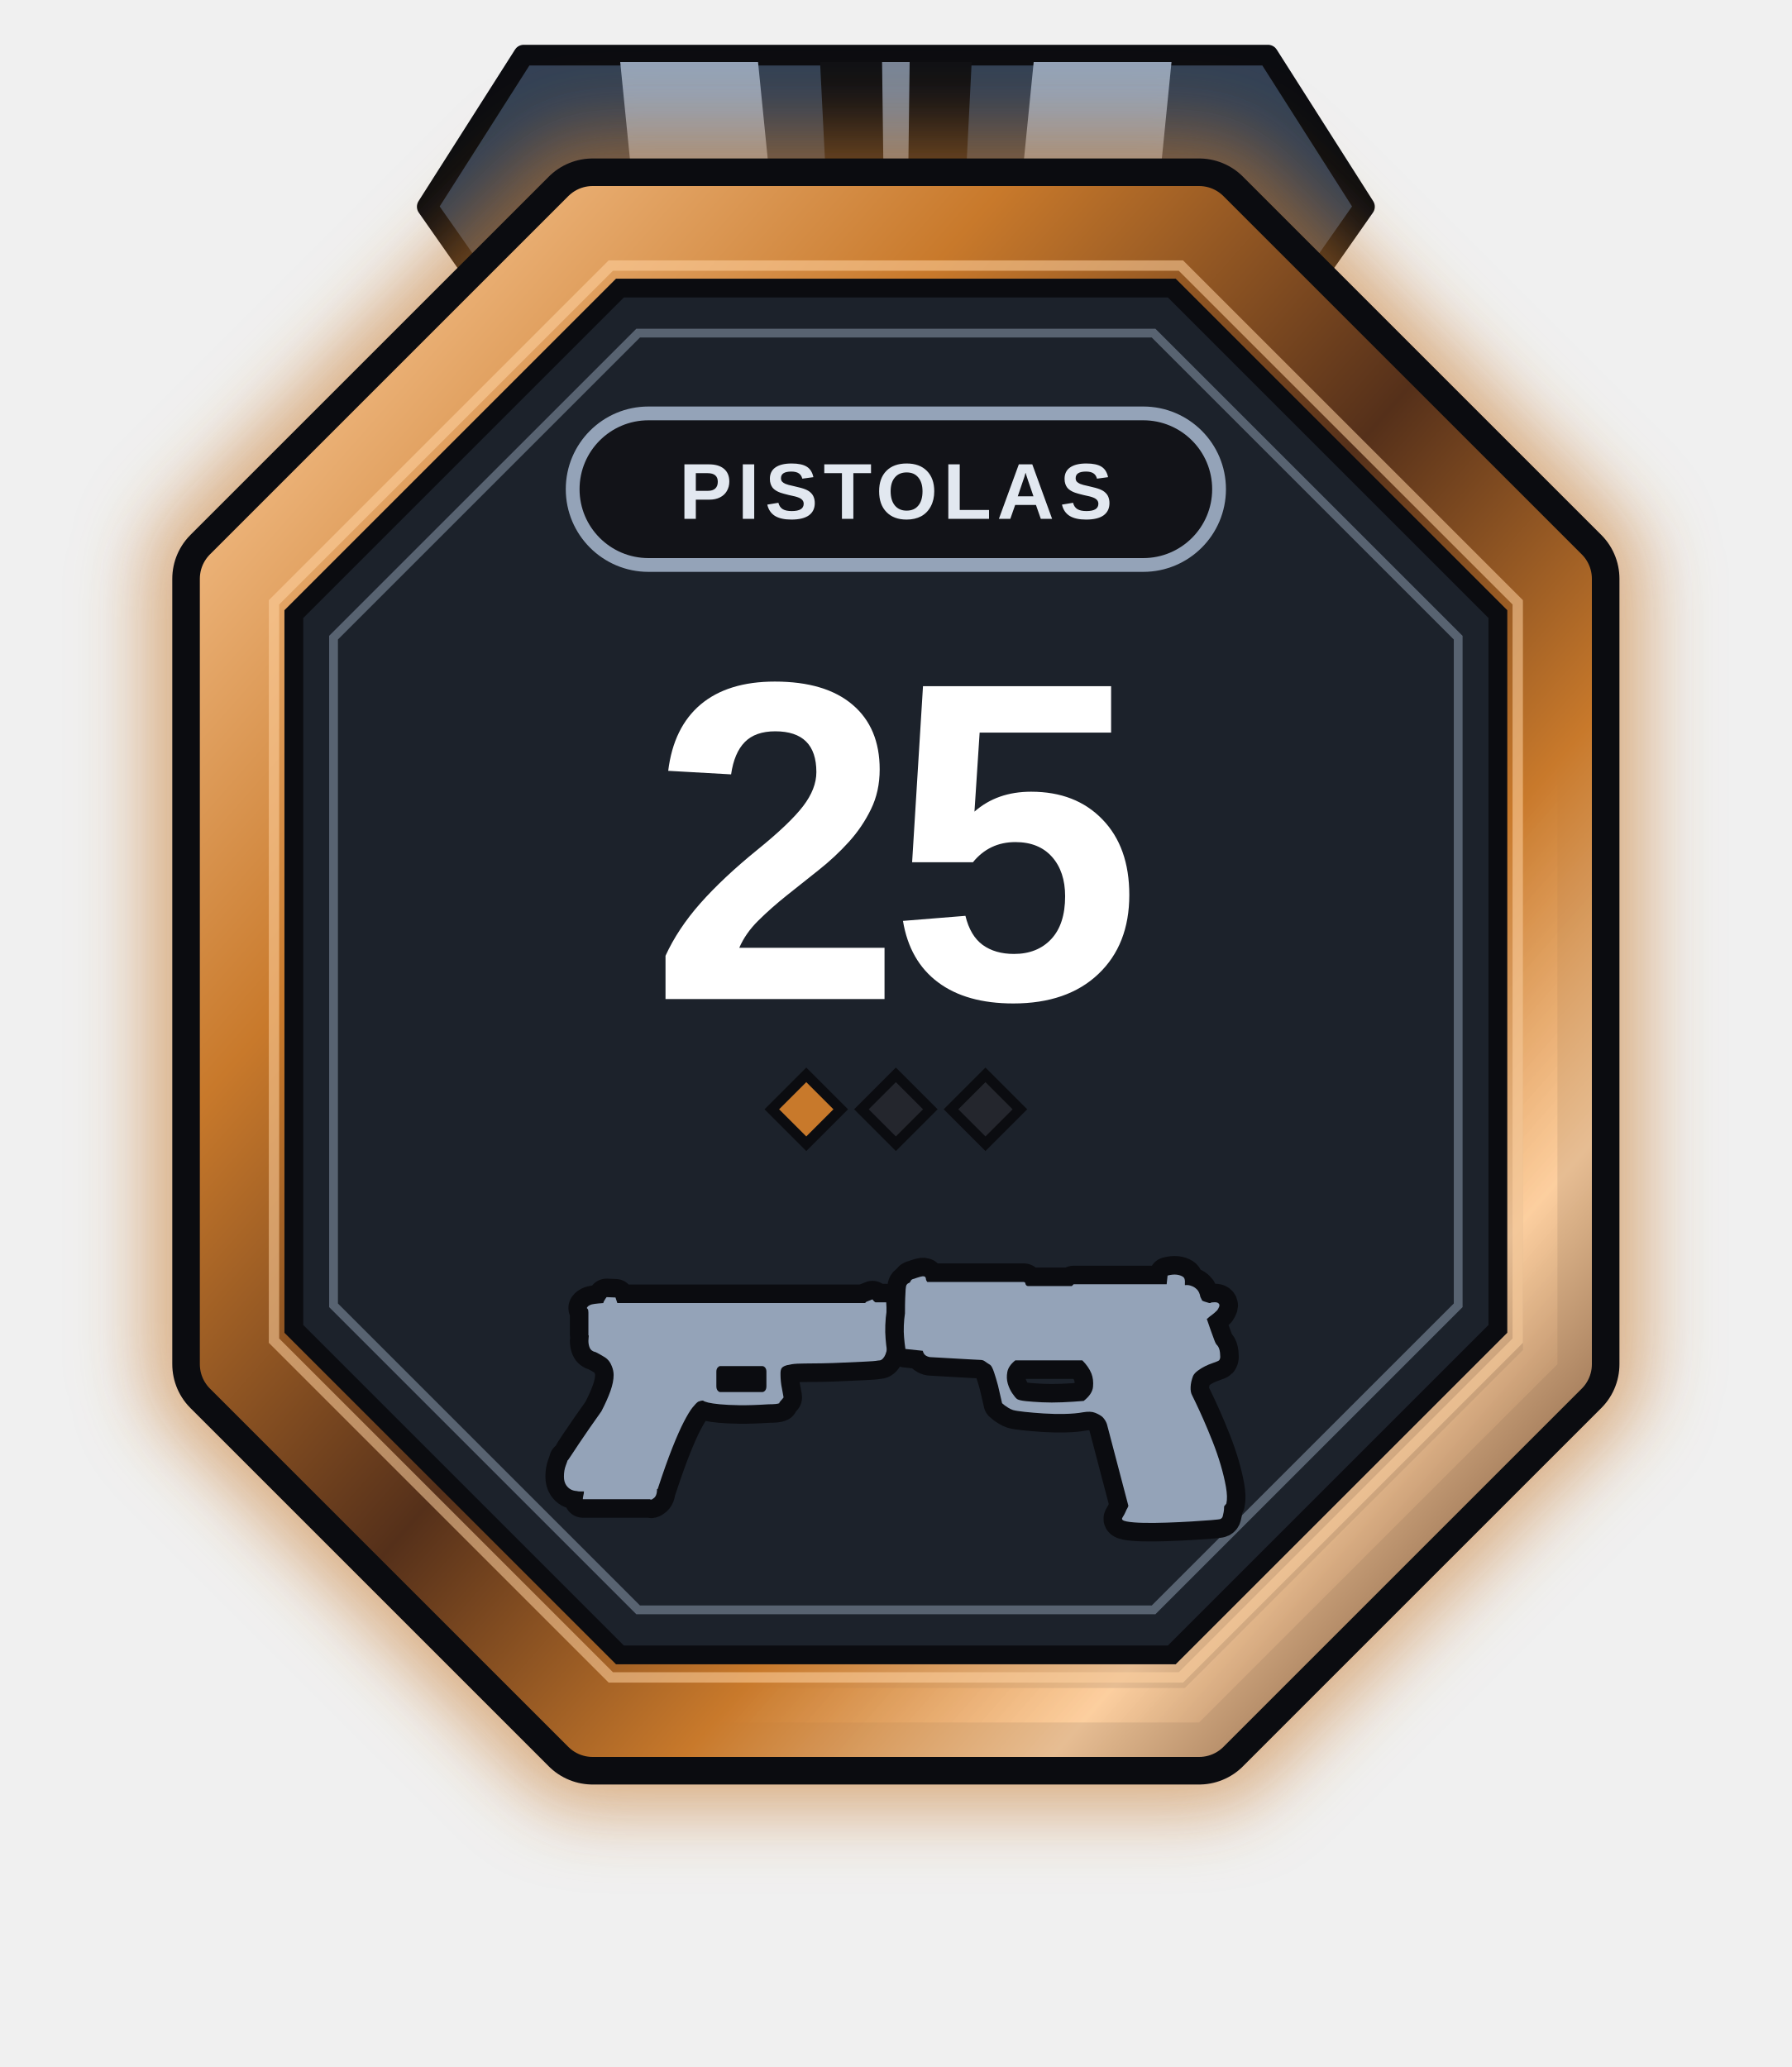
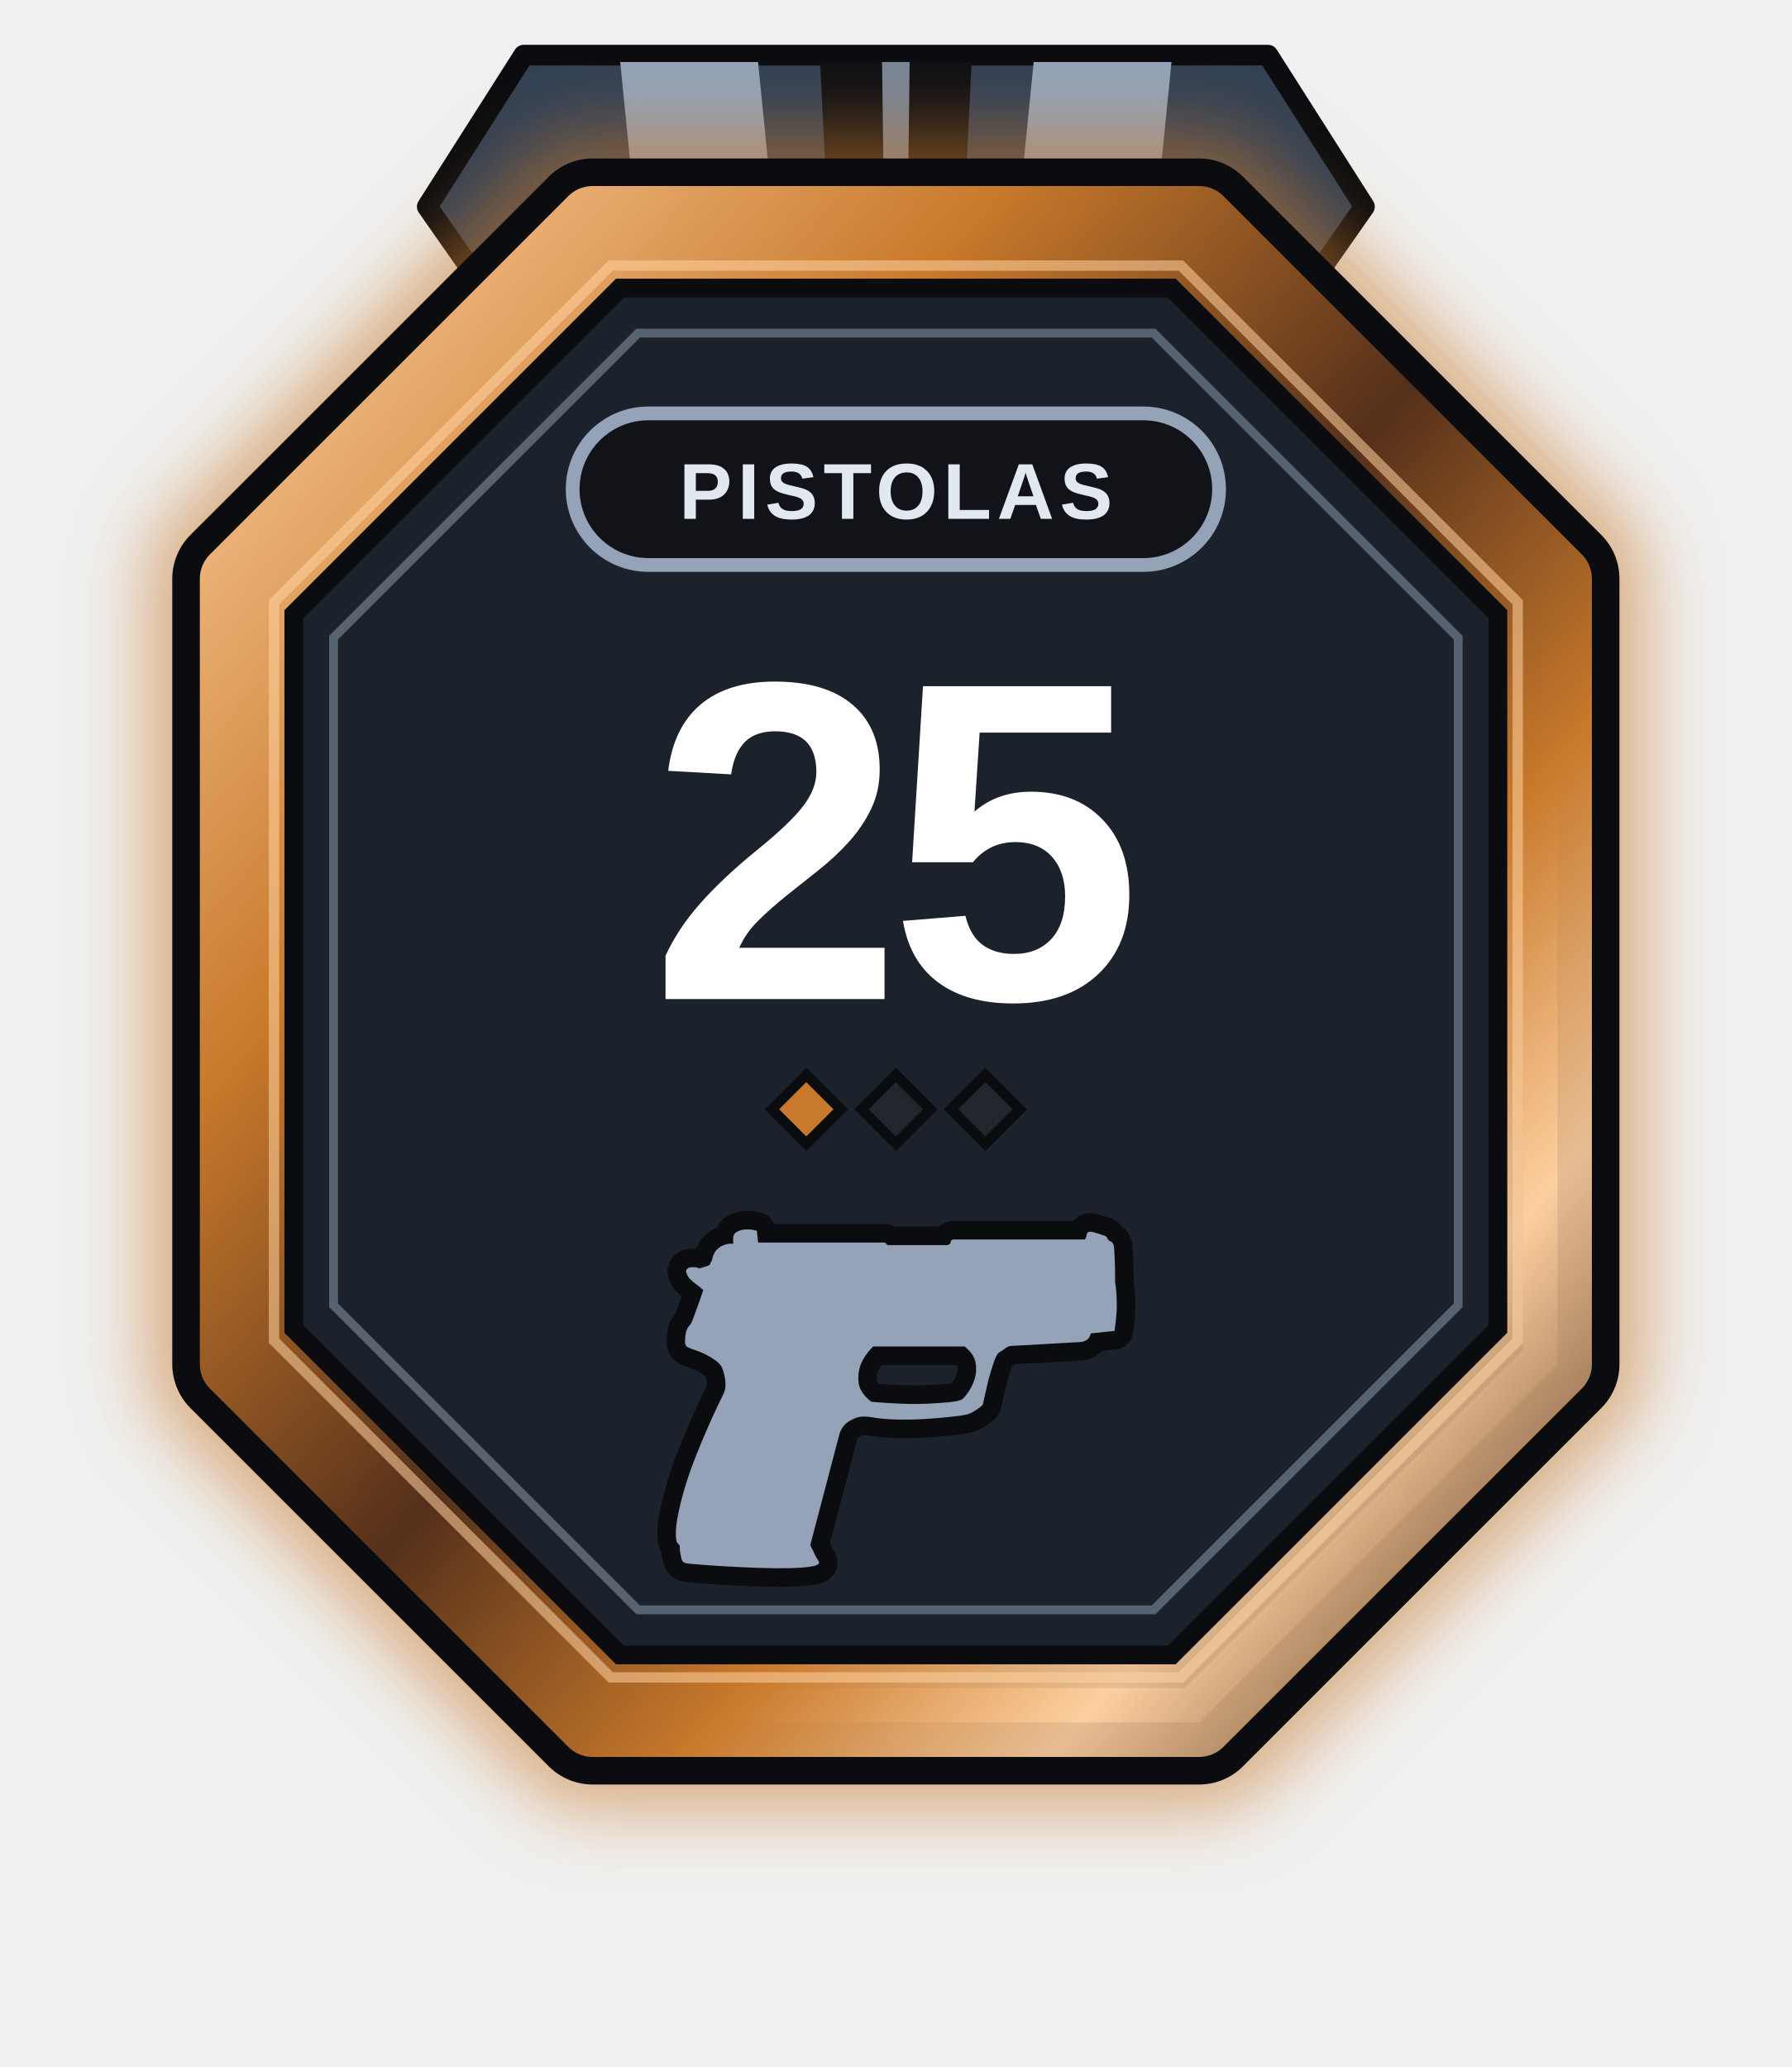
<svg xmlns="http://www.w3.org/2000/svg" width="260" height="300" viewBox="0 0 260 300">
  <defs>
    <linearGradient id="metal" x1="0" y1="0" x2="1" y2="1">
      <stop offset="0" stop-color="#FFD1A1" />
      <stop offset=".28" stop-color="#C8792B" />
      <stop offset=".5" stop-color="#55301A" />
      <stop offset=".68" stop-color="#C8792B" />
      <stop offset=".82" stop-color="#FFD1A1" stop-opacity=".9" />
      <stop offset="1" stop-color="#55301A" />
    </linearGradient>
    <clipPath id="recorte-forma">
      <path d="M86 32 H174 L226 84 V198 L174 250 H86 L34 198 V84 Z" />
    </clipPath>
    <filter id="resplandor-marco" x="-20%" y="-20%" width="140%" height="140%">
      <feGaussianBlur stdDeviation="5" />
    </filter>
  </defs>
  <g id="cinta">
    <path d="M76 8 L184 8 L198 30 L184 50 L76 50 L62 30 Z" fill="#334155" stroke="#0B0C10" stroke-width="3" stroke-linejoin="round" />
    <path d="M90 9 L110 9 L114 49 L94 49 Z" fill="#94A3B8" />
    <path d="M150 9 L170 9 L166 49 L146 49 Z" fill="#94A3B8" />
    <path d="M119 9 L141 9 L139 49 L121 49 Z" fill="#0F1014" />
    <path d="M128 9 L132 9 L131.5 49 L128.5 49 Z" fill="#94A3B8" opacity=".8" />
    <rect id="pasador" x="96" y="44" width="68" height="9" rx="4" fill="#C8792B" stroke="#0B0C10" stroke-width="2" />
  </g>
  <g id="forma-octagono">
    <path id="resplandor-marco" d="M86 32 H174 L226 84 V198 L174 250 H86 L34 198 V84 Z" fill="none" stroke="#C8792B" stroke-width="26" stroke-linejoin="round" opacity=".55" filter="url(#resplandor-marco)" />
    <path id="borde-exterior" d="M86 32 H174 L226 84 V198 L174 250 H86 L34 198 V84 Z" fill="#0B0C10" stroke="#0B0C10" stroke-width="18" stroke-linejoin="round" />
    <path id="marco-metal" d="M86 32 H174 L226 84 V198 L174 250 H86 L34 198 V84 Z" fill="url(#metal)" stroke="url(#metal)" stroke-width="10" stroke-linejoin="round" />
    <path id="filete-claro" d="M86 32 H174 L226 84 V198 L174 250 H86 L34 198 V84 Z" transform="translate(7.80 8.46) scale(0.94)" fill="none" stroke="#FFD1A1" stroke-width="1.6" opacity=".55" />
    <path id="cara" d="M86 32 H174 L226 84 V198 L174 250 H86 L34 198 V84 Z" transform="translate(11.70 12.69) scale(0.91)" fill="#1C222B" stroke="#0B0C10" stroke-width="3" />
    <path id="filete-acento" d="M86 32 H174 L226 84 V198 L174 250 H86 L34 198 V84 Z" transform="translate(19.50 21.15) scale(0.85)" fill="none" stroke="#94A3B8" stroke-width="1.5" opacity=".5" />
  </g>
  <g id="textos-editables" font-family="Montserrat, Arial, sans-serif" text-anchor="middle">
    <g id="etiqueta">
      <rect x="83.1" y="60" width="93.8" height="22" rx="11" fill="#121318" stroke="#94A3B8" stroke-width="2" />
      <text x="130" y="75.3" font-size="11.5" font-weight="800" letter-spacing=".8" fill="#E2E8F0">PISTOLAS</text>
    </g>
    <text id="numero" x="130" y="145" font-size="66" font-weight="900" letter-spacing="-2" fill="#FFFFFF">25</text>
  </g>
  <g id="puntos-nivel">
    <path d="M117.0 156 L122.0 161 L117.0 166 L112.0 161 Z" fill="#C8792B" stroke="#0B0C10" stroke-width="1.5" />
    <path d="M130.0 156 L135.0 161 L130.0 166 L125.0 161 Z" fill="#24262D" stroke="#0B0C10" stroke-width="1.5" />
    <path d="M143.0 156 L148.0 161 L143.0 166 L138.0 161 Z" fill="#24262D" stroke="#0B0C10" stroke-width="1.5" />
  </g>
  <g id="icono" opacity="1" transform="translate(130 203) scale(1.12) translate(-130 -204)">
-     <g id="silueta-glock">
-       <path d="M1185 -867 Q1185 -812 1167 -801 Q1164 -799 1158 -799 Q1147 -797 1121.5 -796.0 Q1096 -795 1066.0 -793.5 Q1036 -792 1007.0 -791.5 Q978 -791 960 -791 Q938 -791 925.0 -789.0 Q912 -787 905.5 -784.0 Q899 -781 897.0 -776.5 Q895 -772 895 -766 L895 -760 Q895 -752 896.0 -742.0 Q897 -732 899 -723 Q901 -712 903 -701 L903 -699 L892 -686 L892 -684 Q886 -681 863 -681 Q816 -678 784.0 -678.5 Q752 -679 731.5 -681.0 Q711 -683 700.5 -685.5 Q690 -688 686 -691 Q680 -691 673 -688 Q667 -684 657.5 -672.0 Q648 -660 634.5 -634.0 Q621 -608 603.5 -564.0 Q586 -520 564 -453 L562 -452 Q562 -433 552 -427 Q546 -422 543 -425 L362 -425 Q362 -429 363 -433 Q365 -441 365 -446 L353 -446 Q349 -446 346 -447 Q327 -448 317 -463 Q311 -472 311 -486 Q311 -503 316.0 -516.0 Q321 -529 321 -531 L321 -529 Q322 -530 330.5 -543.0 Q339 -556 352.0 -575.5 Q365 -595 381.0 -618.0 Q397 -641 412 -662 Q428 -693 436.5 -717.0 Q445 -741 445 -760 Q445 -772 440 -784 Q434 -800 421.0 -808.0 Q408 -816 396 -822 L395 -822 Q384 -825 380.5 -833.5 Q377 -842 377 -852 Q377 -857 377.5 -860.0 Q378 -863 378 -866 Q377 -867 377 -868 L377 -872 L377 -877 L377 -911 Q377 -921 377.0 -928.5 Q377 -936 375 -938 Q375 -939 374.0 -939.0 Q373 -939 373 -941 Q373 -942 374 -943 L375 -944 Q376 -946 382.0 -949.0 Q388 -952 417 -954 Q418 -956 418.5 -958.0 Q419 -960 421 -962 Q422 -965 424 -967 L426 -970 L450 -969 L452 -963 Q453 -961 453.5 -958.5 Q454 -956 455 -954 L1123 -954 L1126 -957 Q1127 -958 1128 -958 L1143 -964 Q1144 -962 1146 -960 Q1150 -956 1151 -956 L1180 -956 L1185 -867 L1185 -867 Z M857 -769 Q857 -776 853.5 -780.0 Q850 -784 846 -784 L732 -784 Q729 -784 725.5 -780.0 Q722 -776 722 -769 L722 -730 Q722 -722 725.5 -718.0 Q729 -714 732 -714 L846 -714 Q850 -714 853.5 -718.0 Q857 -722 857 -730 L857 -769 L857 -769 Z" transform="translate(72.05 237.45) scale(0.04805 0.04805)" fill="#0B0C10" stroke="#0B0C10" stroke-width="99.9" stroke-linejoin="round" />
-       <path d="M1185 -867 Q1185 -812 1167 -801 Q1164 -799 1158 -799 Q1147 -797 1121.5 -796.0 Q1096 -795 1066.0 -793.5 Q1036 -792 1007.0 -791.5 Q978 -791 960 -791 Q938 -791 925.0 -789.0 Q912 -787 905.5 -784.0 Q899 -781 897.0 -776.5 Q895 -772 895 -766 L895 -760 Q895 -752 896.0 -742.0 Q897 -732 899 -723 Q901 -712 903 -701 L903 -699 L892 -686 L892 -684 Q886 -681 863 -681 Q816 -678 784.0 -678.5 Q752 -679 731.5 -681.0 Q711 -683 700.5 -685.5 Q690 -688 686 -691 Q680 -691 673 -688 Q667 -684 657.5 -672.0 Q648 -660 634.5 -634.0 Q621 -608 603.5 -564.0 Q586 -520 564 -453 L562 -452 Q562 -433 552 -427 Q546 -422 543 -425 L362 -425 Q362 -429 363 -433 Q365 -441 365 -446 L353 -446 Q349 -446 346 -447 Q327 -448 317 -463 Q311 -472 311 -486 Q311 -503 316.0 -516.0 Q321 -529 321 -531 L321 -529 Q322 -530 330.5 -543.0 Q339 -556 352.0 -575.5 Q365 -595 381.0 -618.0 Q397 -641 412 -662 Q428 -693 436.5 -717.0 Q445 -741 445 -760 Q445 -772 440 -784 Q434 -800 421.0 -808.0 Q408 -816 396 -822 L395 -822 Q384 -825 380.5 -833.5 Q377 -842 377 -852 Q377 -857 377.5 -860.0 Q378 -863 378 -866 Q377 -867 377 -868 L377 -872 L377 -877 L377 -911 Q377 -921 377.0 -928.5 Q377 -936 375 -938 Q375 -939 374.0 -939.0 Q373 -939 373 -941 Q373 -942 374 -943 L375 -944 Q376 -946 382.0 -949.0 Q388 -952 417 -954 Q418 -956 418.5 -958.0 Q419 -960 421 -962 Q422 -965 424 -967 L426 -970 L450 -969 L452 -963 Q453 -961 453.5 -958.5 Q454 -956 455 -954 L1123 -954 L1126 -957 Q1127 -958 1128 -958 L1143 -964 Q1144 -962 1146 -960 Q1150 -956 1151 -956 L1180 -956 L1185 -867 L1185 -867 Z M857 -769 Q857 -776 853.5 -780.0 Q850 -784 846 -784 L732 -784 Q729 -784 725.5 -780.0 Q722 -776 722 -769 L722 -730 Q722 -722 725.5 -718.0 Q729 -714 732 -714 L846 -714 Q850 -714 853.5 -718.0 Q857 -722 857 -730 L857 -769 L857 -769 Z" transform="translate(72.05 237.45) scale(0.04805 0.04805)" fill="#94A3B8" />
-     </g>
    <g id="silueta-usp">
-       <path d="M295 -444 Q292 -458 296.0 -480.5 Q300 -503 307.5 -528.5 Q315 -554 325.5 -580.5 Q336 -607 345.5 -628.5 Q355 -650 362.0 -664.5 Q369 -679 370 -681 Q374 -688 373.5 -699.5 Q373 -711 368 -724 Q365 -730 357.5 -735.5 Q350 -741 342.0 -745.0 Q334 -749 326.5 -751.5 Q319 -754 317 -755 Q312 -757 311.0 -758.0 Q310 -759 309 -762 Q308 -764 309.0 -774.5 Q310 -785 315 -791 Q318 -793 321.5 -802.5 Q325 -812 329 -823 Q333 -835 338 -849 Q337 -849 334 -852 Q332 -854 327.0 -857.5 Q322 -861 315 -868 Q309 -877 310.5 -880.5 Q312 -884 316 -885 Q320 -886 328 -885 Q330 -883 333.5 -884.0 Q337 -885 340 -886 Q344 -887 348 -889 L352 -897 Q354 -908 359.5 -913.5 Q365 -919 371 -921 Q378 -924 386 -923 L386 -927 Q385 -938 390.5 -941.5 Q396 -945 404 -946 Q413 -947 424 -944 L426 -925 L597 -925 L630 -925 L634 -921 L730 -921 Q733 -921 735 -924 Q736 -926 736 -928 L739 -930 L951 -930 Q952 -931 953 -933 Q954 -935 954.0 -936.5 Q954 -938 955 -940 Q957 -944 966.0 -941.5 Q975 -939 980 -937 Q986 -936 987.5 -932.0 Q989 -928 993 -927 Q995 -926 996.5 -923.5 Q998 -921 998.5 -914.0 Q999 -907 999.5 -894.5 Q1000 -882 1000 -861 Q1002 -848 1002.5 -834.0 Q1003 -820 1002 -809 Q1001 -796 999 -783 L961 -779 Q959 -771 953.5 -768.0 Q948 -765 943 -765 Q941 -765 925.0 -764.0 Q909 -763 890.0 -762.0 Q871 -761 854.5 -760.0 Q838 -759 835 -759 Q829 -759 825.0 -756.0 Q821 -753 813 -748 Q809 -745 804.5 -731.5 Q800 -718 796 -703 Q792 -685 787 -664 Q785 -662 781 -659 Q778 -657 773.5 -654.0 Q769 -651 763 -649 Q756 -647 737.5 -645.0 Q719 -643 696.0 -641.5 Q673 -640 649.5 -640.5 Q626 -641 610 -644 Q593 -647 583.0 -643.0 Q573 -639 567 -634 Q560 -627 557 -618 L510 -439 Q510 -438 512 -434 Q514 -431 516.0 -426.0 Q518 -421 523 -413 Q527 -407 513.5 -404.5 Q500 -402 477.0 -401.5 Q454 -401 425.5 -402.0 Q397 -403 372.0 -404.5 Q347 -406 328.5 -407.5 Q310 -409 308 -410 Q304 -412 303.0 -416.0 Q302 -420 301 -425 Q300 -430 300 -437 Q300 -438 299 -439 Q297 -441 295 -444 Z M611 -758 Q597 -744 591 -729 Q586 -716 587.5 -700.0 Q589 -684 608 -669 Q631 -667 655.0 -666.0 Q679 -665 699.5 -666.0 Q720 -667 734.5 -668.5 Q749 -670 754 -673 Q758 -676 764.5 -685.5 Q771 -695 774.5 -707.0 Q778 -719 775.5 -732.5 Q773 -746 758 -758 L611 -758 L611 -758 Z" transform="translate(190.25 243.81) scale(-0.05907 0.05907)" fill="#0B0C10" stroke="#0B0C10" stroke-width="81.3" stroke-linejoin="round" />
-       <path d="M295 -444 Q292 -458 296.0 -480.5 Q300 -503 307.5 -528.5 Q315 -554 325.5 -580.5 Q336 -607 345.5 -628.5 Q355 -650 362.0 -664.5 Q369 -679 370 -681 Q374 -688 373.5 -699.5 Q373 -711 368 -724 Q365 -730 357.5 -735.5 Q350 -741 342.0 -745.0 Q334 -749 326.5 -751.5 Q319 -754 317 -755 Q312 -757 311.0 -758.0 Q310 -759 309 -762 Q308 -764 309.0 -774.5 Q310 -785 315 -791 Q318 -793 321.5 -802.5 Q325 -812 329 -823 Q333 -835 338 -849 Q337 -849 334 -852 Q332 -854 327.0 -857.5 Q322 -861 315 -868 Q309 -877 310.5 -880.5 Q312 -884 316 -885 Q320 -886 328 -885 Q330 -883 333.5 -884.0 Q337 -885 340 -886 Q344 -887 348 -889 L352 -897 Q354 -908 359.5 -913.5 Q365 -919 371 -921 Q378 -924 386 -923 L386 -927 Q385 -938 390.5 -941.5 Q396 -945 404 -946 Q413 -947 424 -944 L426 -925 L597 -925 L630 -925 L634 -921 L730 -921 Q733 -921 735 -924 Q736 -926 736 -928 L739 -930 L951 -930 Q952 -931 953 -933 Q954 -935 954.0 -936.5 Q954 -938 955 -940 Q957 -944 966.0 -941.5 Q975 -939 980 -937 Q986 -936 987.5 -932.0 Q989 -928 993 -927 Q995 -926 996.5 -923.5 Q998 -921 998.5 -914.0 Q999 -907 999.5 -894.5 Q1000 -882 1000 -861 Q1002 -848 1002.5 -834.0 Q1003 -820 1002 -809 Q1001 -796 999 -783 L961 -779 Q959 -771 953.5 -768.0 Q948 -765 943 -765 Q941 -765 925.0 -764.0 Q909 -763 890.0 -762.0 Q871 -761 854.5 -760.0 Q838 -759 835 -759 Q829 -759 825.0 -756.0 Q821 -753 813 -748 Q809 -745 804.5 -731.5 Q800 -718 796 -703 Q792 -685 787 -664 Q785 -662 781 -659 Q778 -657 773.5 -654.0 Q769 -651 763 -649 Q756 -647 737.5 -645.0 Q719 -643 696.0 -641.5 Q673 -640 649.5 -640.5 Q626 -641 610 -644 Q593 -647 583.0 -643.0 Q573 -639 567 -634 Q560 -627 557 -618 L510 -439 Q510 -438 512 -434 Q514 -431 516.0 -426.0 Q518 -421 523 -413 Q527 -407 513.5 -404.5 Q500 -402 477.0 -401.5 Q454 -401 425.5 -402.0 Q397 -403 372.0 -404.5 Q347 -406 328.5 -407.5 Q310 -409 308 -410 Q304 -412 303.0 -416.0 Q302 -420 301 -425 Q300 -430 300 -437 Q300 -438 299 -439 Q297 -441 295 -444 Z M611 -758 Q597 -744 591 -729 Q586 -716 587.5 -700.0 Q589 -684 608 -669 Q631 -667 655.0 -666.0 Q679 -665 699.5 -666.0 Q720 -667 734.5 -668.5 Q749 -670 754 -673 Q758 -676 764.5 -685.5 Q771 -695 774.5 -707.0 Q778 -719 775.5 -732.5 Q773 -746 758 -758 L611 -758 L611 -758 Z" transform="translate(190.25 243.81) scale(-0.05907 0.05907)" fill="#94A3B8" />
+       <path d="M295 -444 Q292 -458 296.0 -480.5 Q300 -503 307.5 -528.5 Q315 -554 325.5 -580.5 Q336 -607 345.5 -628.5 Q355 -650 362.0 -664.5 Q369 -679 370 -681 Q374 -688 373.5 -699.5 Q373 -711 368 -724 Q365 -730 357.5 -735.5 Q350 -741 342.0 -745.0 Q334 -749 326.5 -751.5 Q319 -754 317 -755 Q312 -757 311.0 -758.0 Q310 -759 309 -762 Q308 -764 309.0 -774.5 Q310 -785 315 -791 Q318 -793 321.5 -802.5 Q325 -812 329 -823 Q333 -835 338 -849 Q337 -849 334 -852 Q332 -854 327.0 -857.5 Q322 -861 315 -868 Q309 -877 310.5 -880.5 Q312 -884 316 -885 Q320 -886 328 -885 Q330 -883 333.5 -884.0 Q337 -885 340 -886 Q344 -887 348 -889 L352 -897 Q354 -908 359.5 -913.5 Q365 -919 371 -921 Q378 -924 386 -923 L386 -927 Q385 -938 390.5 -941.5 Q396 -945 404 -946 Q413 -947 424 -944 L426 -925 L597 -925 L630 -925 L634 -921 L730 -921 Q733 -921 735 -924 Q736 -926 736 -928 L739 -930 L951 -930 Q952 -931 953 -933 Q954 -935 954.0 -936.5 Q954 -938 955 -940 Q957 -944 966.0 -941.5 Q975 -939 980 -937 Q986 -936 987.5 -932.0 Q989 -928 993 -927 Q995 -926 996.5 -923.5 Q998 -921 998.5 -914.0 Q999 -907 999.5 -894.5 Q1000 -882 1000 -861 Q1002 -848 1002.5 -834.0 Q1003 -820 1002 -809 Q1001 -796 999 -783 L961 -779 Q959 -771 953.5 -768.0 Q948 -765 943 -765 Q941 -765 925.0 -764.0 Q909 -763 890.0 -762.0 Q871 -761 854.5 -760.0 Q838 -759 835 -759 Q829 -759 825.0 -756.0 Q821 -753 813 -748 Q809 -745 804.5 -731.5 Q800 -718 796 -703 Q792 -685 787 -664 Q785 -662 781 -659 Q778 -657 773.5 -654.0 Q769 -651 763 -649 Q756 -647 737.5 -645.0 Q719 -643 696.0 -641.5 Q673 -640 649.5 -640.5 Q626 -641 610 -644 Q593 -647 583.0 -643.0 Q573 -639 567 -634 Q560 -627 557 -618 L510 -439 Q510 -438 512 -434 Q514 -431 516.0 -426.0 Q518 -421 523 -413 Q527 -407 513.5 -404.5 Q500 -402 477.0 -401.5 Q454 -401 425.5 -402.0 Q397 -403 372.0 -404.5 Q347 -406 328.5 -407.5 Q310 -409 308 -410 Q304 -412 303.0 -416.0 Q302 -420 301 -425 Q300 -430 300 -437 Q300 -438 299 -439 Q297 -441 295 -444 Z M611 -758 Q597 -744 591 -729 Q586 -716 587.5 -700.0 Q589 -684 608 -669 Q631 -667 655.0 -666.0 Q679 -665 699.5 -666.0 Q720 -667 734.5 -668.5 Q749 -670 754 -673 Q758 -676 764.5 -685.5 Q771 -695 774.5 -707.0 Q778 -719 775.5 -732.5 Q773 -746 758 -758 L611 -758 L611 -758 Z" transform="translate(77.82 258.32) scale(0.08059 0.08059)" fill="#0B0C10" stroke="#0B0C10" stroke-width="59.6" stroke-linejoin="round" />
+       <path d="M295 -444 Q292 -458 296.0 -480.5 Q300 -503 307.5 -528.5 Q315 -554 325.5 -580.5 Q336 -607 345.5 -628.5 Q355 -650 362.0 -664.5 Q369 -679 370 -681 Q374 -688 373.5 -699.5 Q373 -711 368 -724 Q365 -730 357.5 -735.5 Q350 -741 342.0 -745.0 Q334 -749 326.5 -751.5 Q319 -754 317 -755 Q312 -757 311.0 -758.0 Q310 -759 309 -762 Q308 -764 309.0 -774.5 Q310 -785 315 -791 Q318 -793 321.5 -802.5 Q325 -812 329 -823 Q333 -835 338 -849 Q337 -849 334 -852 Q332 -854 327.0 -857.5 Q322 -861 315 -868 Q309 -877 310.5 -880.5 Q312 -884 316 -885 Q320 -886 328 -885 Q330 -883 333.5 -884.0 Q337 -885 340 -886 Q344 -887 348 -889 L352 -897 Q354 -908 359.5 -913.5 Q365 -919 371 -921 Q378 -924 386 -923 L386 -927 Q385 -938 390.5 -941.5 Q396 -945 404 -946 Q413 -947 424 -944 L426 -925 L597 -925 L630 -925 L634 -921 L730 -921 Q733 -921 735 -924 Q736 -926 736 -928 L739 -930 L951 -930 Q952 -931 953 -933 Q954 -935 954.0 -936.5 Q954 -938 955 -940 Q957 -944 966.0 -941.5 Q975 -939 980 -937 Q986 -936 987.5 -932.0 Q989 -928 993 -927 Q995 -926 996.5 -923.5 Q998 -921 998.5 -914.0 Q999 -907 999.5 -894.5 Q1000 -882 1000 -861 Q1002 -848 1002.5 -834.0 Q1003 -820 1002 -809 Q1001 -796 999 -783 L961 -779 Q959 -771 953.5 -768.0 Q948 -765 943 -765 Q941 -765 925.0 -764.0 Q909 -763 890.0 -762.0 Q871 -761 854.5 -760.0 Q838 -759 835 -759 Q829 -759 825.0 -756.0 Q821 -753 813 -748 Q809 -745 804.5 -731.5 Q800 -718 796 -703 Q792 -685 787 -664 Q785 -662 781 -659 Q778 -657 773.5 -654.0 Q769 -651 763 -649 Q756 -647 737.5 -645.0 Q719 -643 696.0 -641.5 Q673 -640 649.5 -640.5 Q626 -641 610 -644 Q593 -647 583.0 -643.0 Q573 -639 567 -634 Q560 -627 557 -618 L510 -439 Q510 -438 512 -434 Q514 -431 516.0 -426.0 Q518 -421 523 -413 Q527 -407 513.5 -404.5 Q500 -402 477.0 -401.5 Q454 -401 425.5 -402.0 Q397 -403 372.0 -404.5 Q347 -406 328.5 -407.5 Q310 -409 308 -410 Q304 -412 303.0 -416.0 Q302 -420 301 -425 Q300 -430 300 -437 Q300 -438 299 -439 Q297 -441 295 -444 Z M611 -758 Q597 -744 591 -729 Q586 -716 587.5 -700.0 Q589 -684 608 -669 Q631 -667 655.0 -666.0 Q679 -665 699.5 -666.0 Q720 -667 734.5 -668.5 Q749 -670 754 -673 Q758 -676 764.5 -685.5 Q771 -695 774.5 -707.0 Q778 -719 775.5 -732.5 Q773 -746 758 -758 L611 -758 L611 -758 Z" transform="translate(77.82 258.32) scale(0.08059 0.08059)" fill="#94A3B8" />
    </g>
  </g>
</svg>
